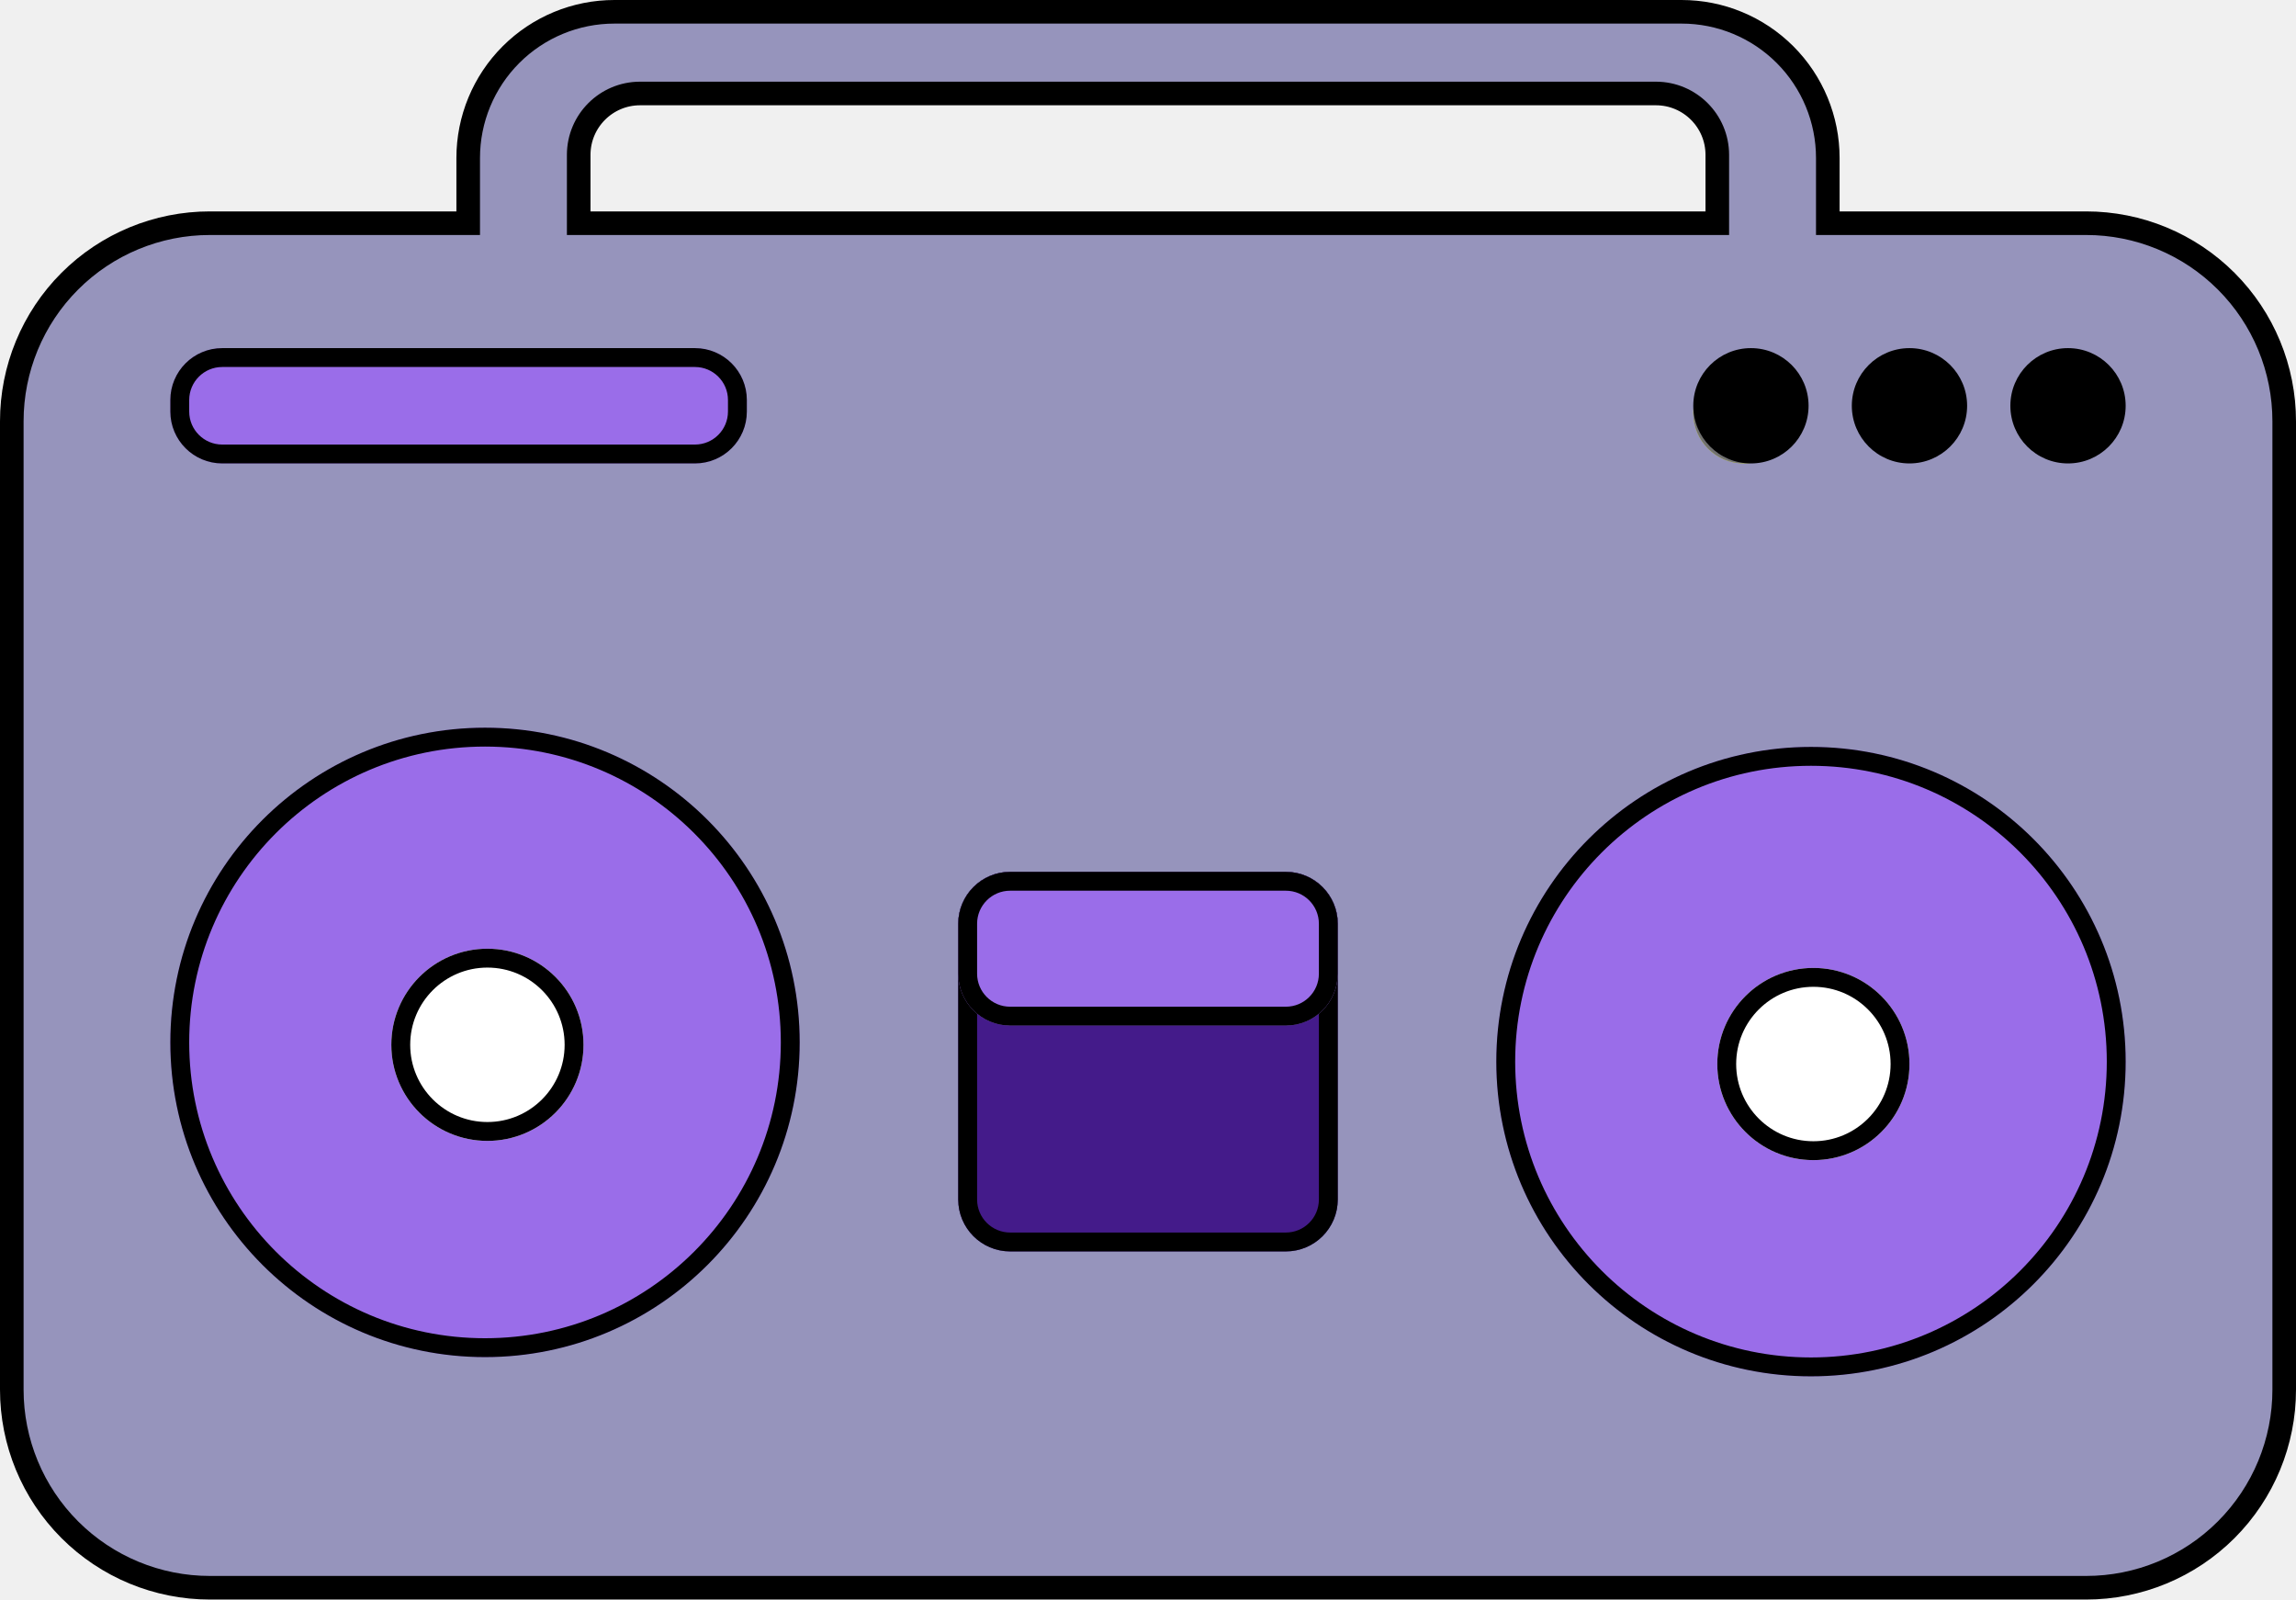
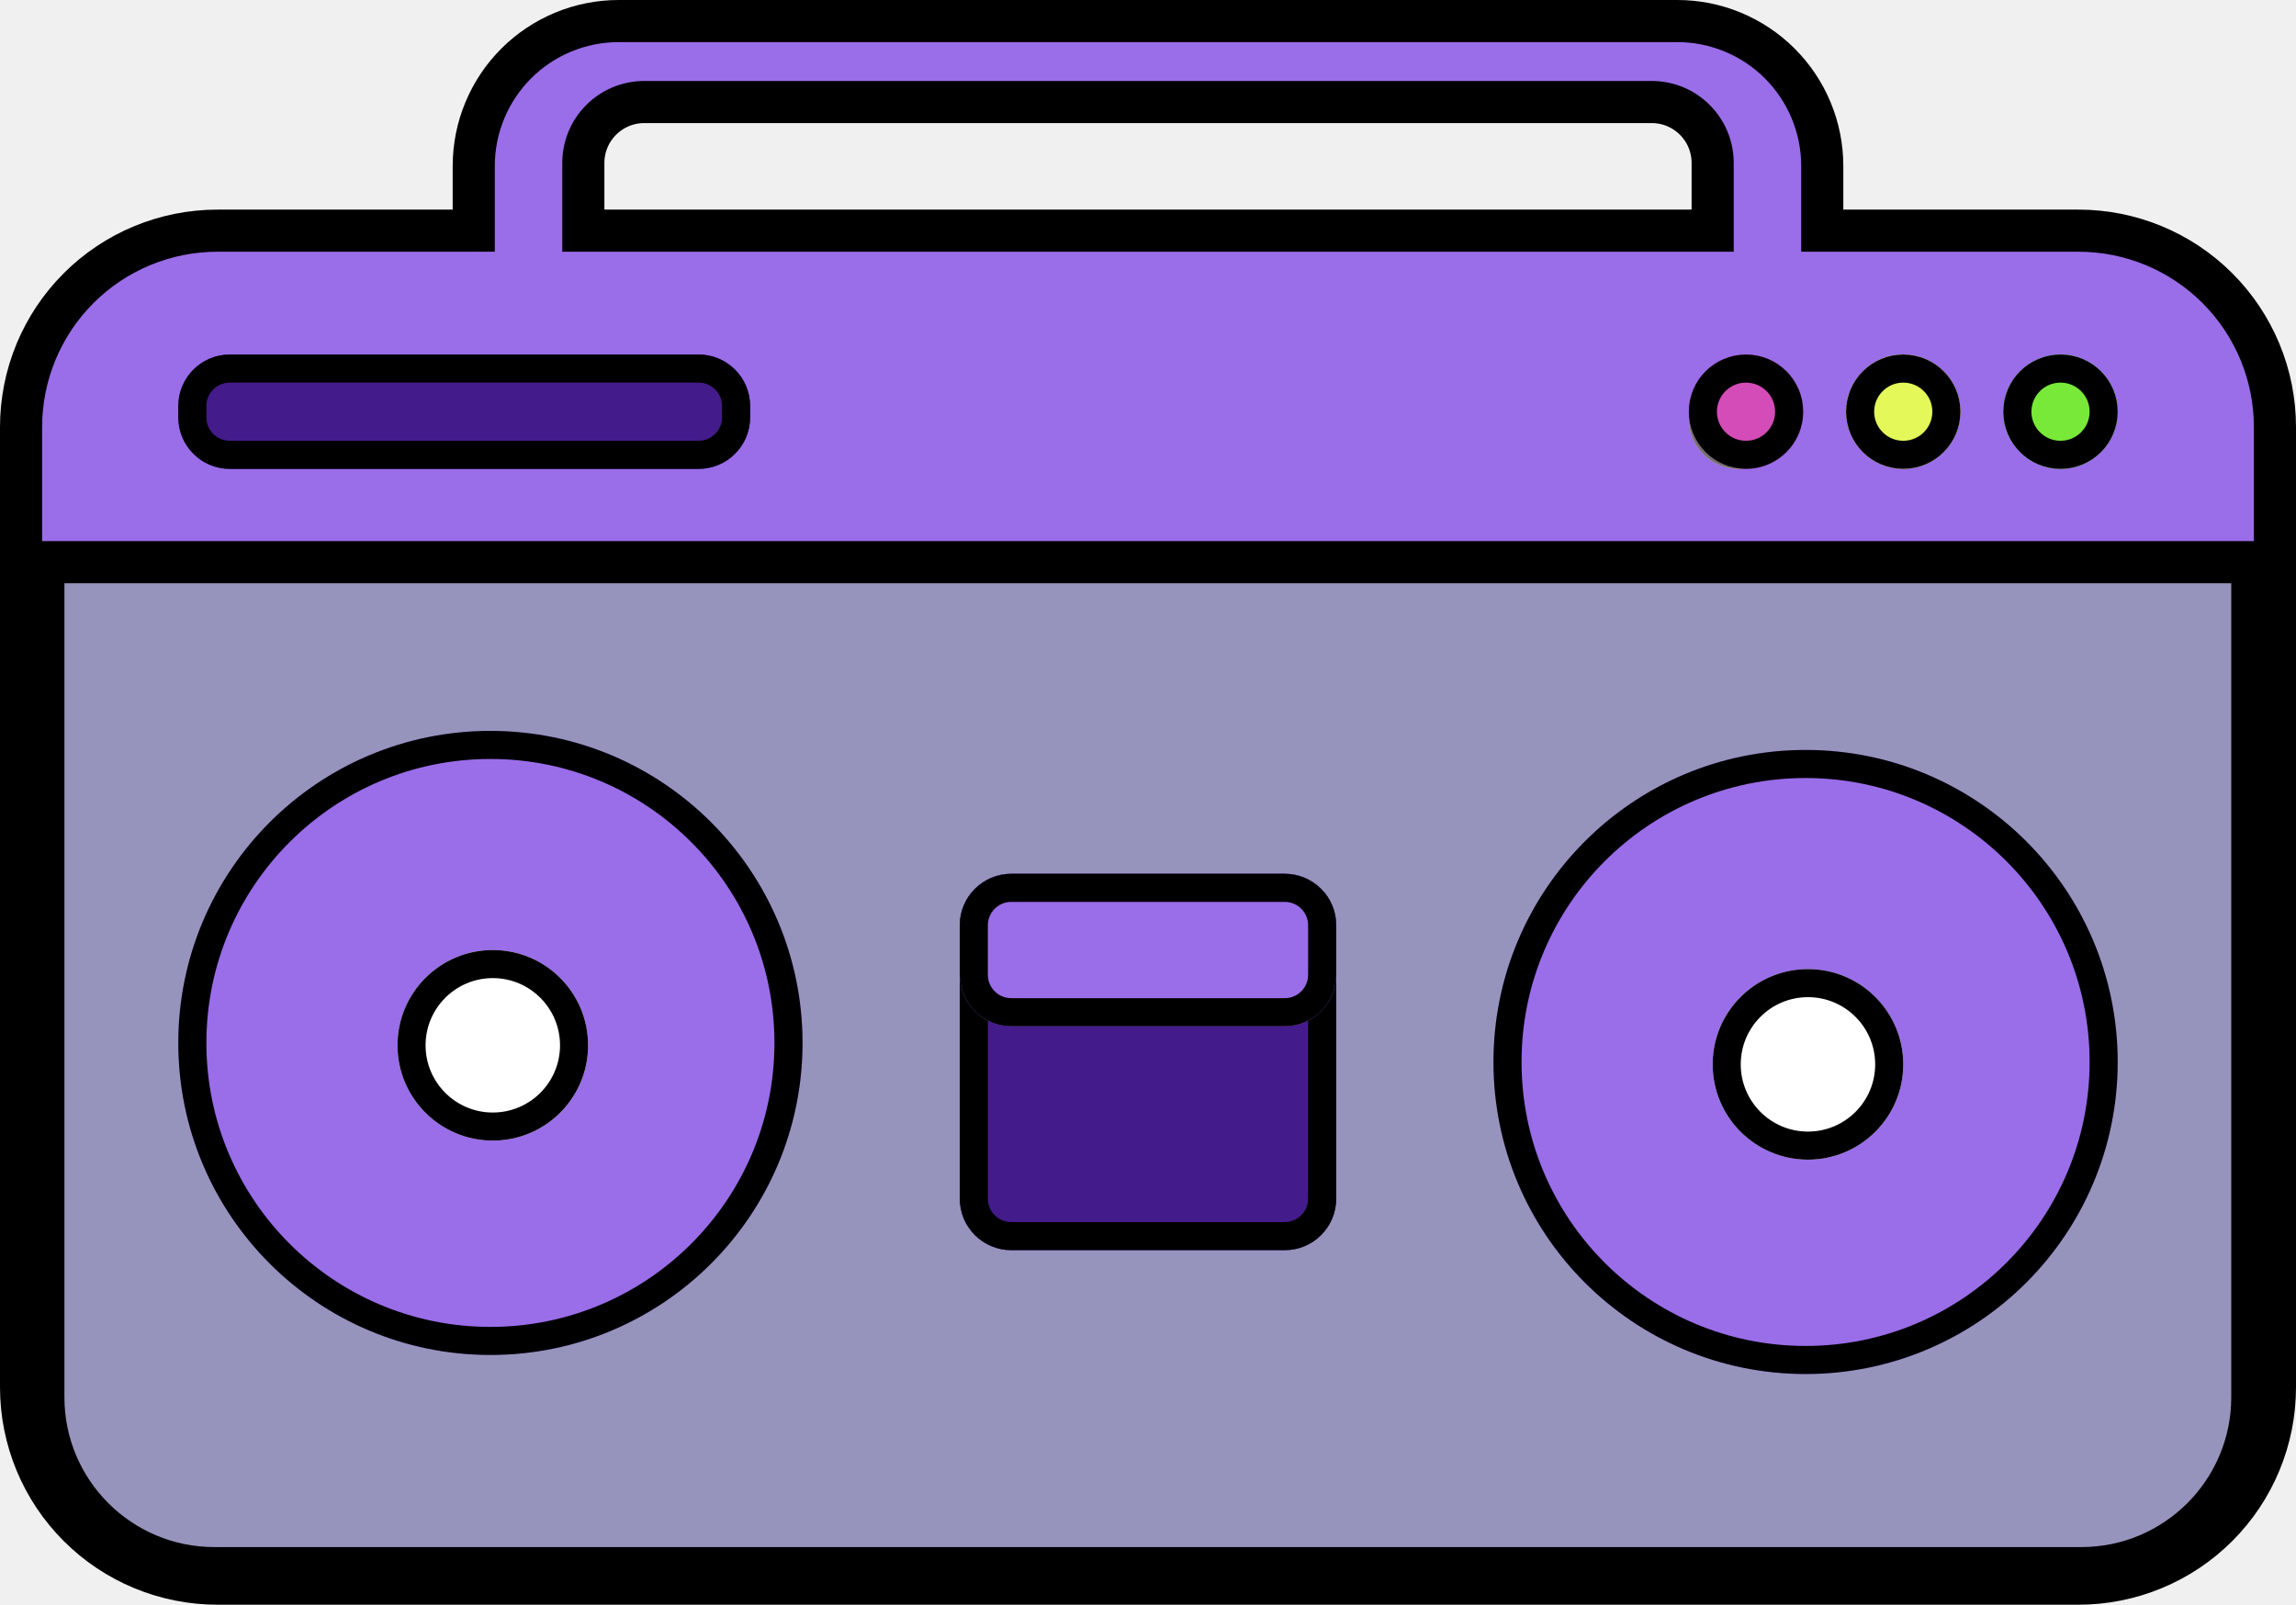
- <svg xmlns="http://www.w3.org/2000/svg" width="486.6" height="338.964" viewBox="0 0 486.6 338.964">
-   <g id="Group_2" data-name="Group 2" transform="translate(-1260.535 -447.535)">
-     <path id="Exclusion_1" data-name="Exclusion 1" d="M439.6,333.964H42a41.966,41.966,0,0,1-42-42V86.8a41.965,41.965,0,0,1,42-42H96.727V31a30.975,30.975,0,0,1,31-31H353.873a30.974,30.974,0,0,1,31,31V44.8H439.6a41.964,41.964,0,0,1,42,42V111.49h0V291.964a41.965,41.965,0,0,1-42,42ZM133.146,17.309a13.015,13.015,0,0,0-13,13V44.8H361.454V30.309a13.015,13.015,0,0,0-13-13Z" transform="translate(1263.035 450.035)" fill="#9694bc" stroke="#000" stroke-width="5" />
-     <g id="Ellipse_34" data-name="Ellipse 34" transform="translate(1619.398 524.362)" fill="#dfec2a" stroke="#707070" stroke-width="4">
-       <circle cx="10.691" cy="10.691" r="10.691" stroke="none" />
-       <circle cx="10.691" cy="10.691" r="8.691" fill="none" />
-     </g>
-     <circle id="Ellipse_35" data-name="Ellipse 35" cx="12.218" cy="12.218" r="12.218" transform="translate(1686.599 521.307)" />
-     <circle id="Ellipse_36" data-name="Ellipse 36" cx="12.218" cy="12.218" r="12.218" transform="translate(1652.998 521.307)" />
-     <circle id="Ellipse_37" data-name="Ellipse 37" cx="12.218" cy="12.218" r="12.218" transform="translate(1619.398 521.307)" />
-     <g id="Rectangle_41" data-name="Rectangle 41" transform="translate(1296.635 521.307)" fill="#9a6de9" stroke="#000" stroke-width="4">
-       <rect width="122.182" height="24.436" rx="11" stroke="none" />
-       <rect x="2" y="2" width="118.182" height="20.436" rx="9" fill="none" />
-     </g>
-     <g id="Ellipse_38" data-name="Ellipse 38" transform="translate(1296.635 601.744)" fill="#9a6de9" stroke="#000" stroke-width="4">
-       <circle cx="66.691" cy="66.691" r="66.691" stroke="none" />
-       <circle cx="66.691" cy="66.691" r="64.691" fill="none" />
-     </g>
-     <g id="Ellipse_39" data-name="Ellipse 39" transform="translate(1577.653 605.817)" fill="#9a6de9" stroke="#000" stroke-width="4">
-       <circle cx="66.691" cy="66.691" r="66.691" stroke="none" />
-       <circle cx="66.691" cy="66.691" r="64.691" fill="none" />
-     </g>
-     <g id="Rectangle_42" data-name="Rectangle 42" transform="translate(1463.616 632.289)" fill="#441b8a" stroke="#000" stroke-width="4">
-       <rect width="80.436" height="80.436" rx="11" stroke="none" />
-       <rect x="2" y="2" width="76.436" height="76.436" rx="9" fill="none" />
-     </g>
-     <g id="Ellipse_40" data-name="Ellipse 40" transform="translate(1343.471 648.58)" fill="#fff" stroke="#000" stroke-width="4">
-       <circle cx="20.364" cy="20.364" r="20.364" stroke="none" />
-       <circle cx="20.364" cy="20.364" r="18.364" fill="none" />
-     </g>
-     <g id="Ellipse_41" data-name="Ellipse 41" transform="translate(1624.489 652.653)" fill="#fff" stroke="#000" stroke-width="4">
-       <circle cx="20.364" cy="20.364" r="20.364" stroke="none" />
-       <circle cx="20.364" cy="20.364" r="18.364" fill="none" />
-     </g>
-     <g id="Rectangle_43" data-name="Rectangle 43" transform="translate(1463.616 632.289)" fill="#9a6de9" stroke="#000" stroke-width="4">
-       <rect width="80.436" height="32.582" rx="11" stroke="none" />
-       <rect x="2" y="2" width="76.436" height="28.582" rx="9" fill="none" />
-     </g>
+ <svg xmlns="http://www.w3.org/2000/svg" width="490.6" height="342.964" viewBox="0 0 490.6 342.964">
+   <path id="Exclusion_1" data-name="Exclusion 1" d="M439.6,333.964H42a41.966,41.966,0,0,1-42-42V86.8a41.965,41.965,0,0,1,42-42H96.727V31a30.975,30.975,0,0,1,31-31H353.873a30.974,30.974,0,0,1,31,31V44.8H439.6a41.964,41.964,0,0,1,42,42V111.49h0V291.964a41.965,41.965,0,0,1-42,42ZM133.146,17.309a13.015,13.015,0,0,0-13,13V44.8H361.454V30.309a13.015,13.015,0,0,0-13-13Z" transform="translate(4.5 4.5)" fill="#9a6de9" stroke="#000" stroke-width="9" />
+   <g id="Ellipse_34" data-name="Ellipse 34" transform="translate(360.863 78.827)" fill="#dfec2a" stroke="#707070" stroke-width="6">
+     <circle cx="10.691" cy="10.691" r="10.691" stroke="none" />
+     <circle cx="10.691" cy="10.691" r="7.691" fill="none" />
+   </g>
+   <g id="Ellipse_35" data-name="Ellipse 35" transform="translate(428.063 75.772)" fill="#78e938" stroke="#000" stroke-width="6">
+     <circle cx="12.218" cy="12.218" r="12.218" stroke="none" />
+     <circle cx="12.218" cy="12.218" r="9.218" fill="none" />
+   </g>
+   <g id="Ellipse_36" data-name="Ellipse 36" transform="translate(394.463 75.772)" fill="#e4f859" stroke="#000" stroke-width="6">
+     <circle cx="12.218" cy="12.218" r="12.218" stroke="none" />
+     <circle cx="12.218" cy="12.218" r="9.218" fill="none" />
+   </g>
+   <g id="Ellipse_37" data-name="Ellipse 37" transform="translate(360.863 75.772)" fill="#d44cb8" stroke="#000" stroke-width="6">
+     <circle cx="12.218" cy="12.218" r="12.218" stroke="none" />
+     <circle cx="12.218" cy="12.218" r="9.218" fill="none" />
+   </g>
+   <g id="Rectangle_41" data-name="Rectangle 41" transform="translate(38.1 75.772)" fill="#441b8a" stroke="#000" stroke-width="6">
+     <rect width="122.182" height="24.436" rx="11" stroke="none" />
+     <rect x="3" y="3" width="116.182" height="18.436" rx="8" fill="none" />
+   </g>
+   <g id="Union_10" data-name="Union 10" transform="translate(4.766 115.646)" fill="#9694bc">
+     <path d="M 440 219.5 L 41 219.5 C 36.071 219.5 31.291 218.536 26.794 216.634 C 22.448 214.795 18.544 212.163 15.191 208.809 C 11.837 205.456 9.205 201.552 7.366 197.206 C 5.464 192.709 4.5 187.929 4.5 183 L 4.5 41 L 4.5 4.5 L 41 4.5 L 440 4.5 L 476.5 4.5 L 476.5 148 L 476.5 183 C 476.5 187.929 475.535 192.709 473.633 197.206 C 471.795 201.552 469.163 205.456 465.809 208.809 C 462.456 212.163 458.552 214.795 454.206 216.634 C 449.709 218.536 444.93 219.5 440 219.5 Z" stroke="none" />
+     <path d="M 440 215 C 457.645 215 472 200.645 472 183 L 472 9 L 9 9 L 9 183 C 9 200.645 23.355 215 41 215 L 440 215 M 440 224 L 41 224 C 18.356 224 1.592145599715877e-05 205.644 1.592145599715877e-05 183 L 1.592145599715877e-05 -1.802280894480646e-05 L 481 -1.802280894480646e-05 L 481 183 C 481 205.644 462.644 224 440 224 Z" stroke="none" fill="#000" />
+   </g>
+   <g id="Ellipse_38" data-name="Ellipse 38" transform="translate(38.1 156.209)" fill="#9a6de9" stroke="#000" stroke-width="6">
+     <circle cx="66.691" cy="66.691" r="66.691" stroke="none" />
+     <circle cx="66.691" cy="66.691" r="63.691" fill="none" />
+   </g>
+   <g id="Ellipse_39" data-name="Ellipse 39" transform="translate(319.118 160.281)" fill="#9a6de9" stroke="#000" stroke-width="6">
+     <circle cx="66.691" cy="66.691" r="66.691" stroke="none" />
+     <circle cx="66.691" cy="66.691" r="63.691" fill="none" />
+   </g>
+   <g id="Rectangle_42" data-name="Rectangle 42" transform="translate(205.081 186.754)" fill="#441b8a" stroke="#000" stroke-width="6">
+     <rect width="80.436" height="80.436" rx="11" stroke="none" />
+     <rect x="3" y="3" width="74.436" height="74.436" rx="8" fill="none" />
+   </g>
+   <g id="Ellipse_40" data-name="Ellipse 40" transform="translate(84.936 203.045)" fill="#fff" stroke="#000" stroke-width="6">
+     <circle cx="20.364" cy="20.364" r="20.364" stroke="none" />
+     <circle cx="20.364" cy="20.364" r="17.364" fill="none" />
+   </g>
+   <g id="Ellipse_41" data-name="Ellipse 41" transform="translate(365.954 207.118)" fill="#fff" stroke="#000" stroke-width="6">
+     <circle cx="20.364" cy="20.364" r="20.364" stroke="none" />
+     <circle cx="20.364" cy="20.364" r="17.364" fill="none" />
+   </g>
+   <g id="Rectangle_43" data-name="Rectangle 43" transform="translate(205.081 186.754)" fill="#9a6de9" stroke="#000" stroke-width="6">
+     <rect width="80.436" height="32.582" rx="11" stroke="none" />
+     <rect x="3" y="3" width="74.436" height="26.582" rx="8" fill="none" />
  </g>
</svg>
